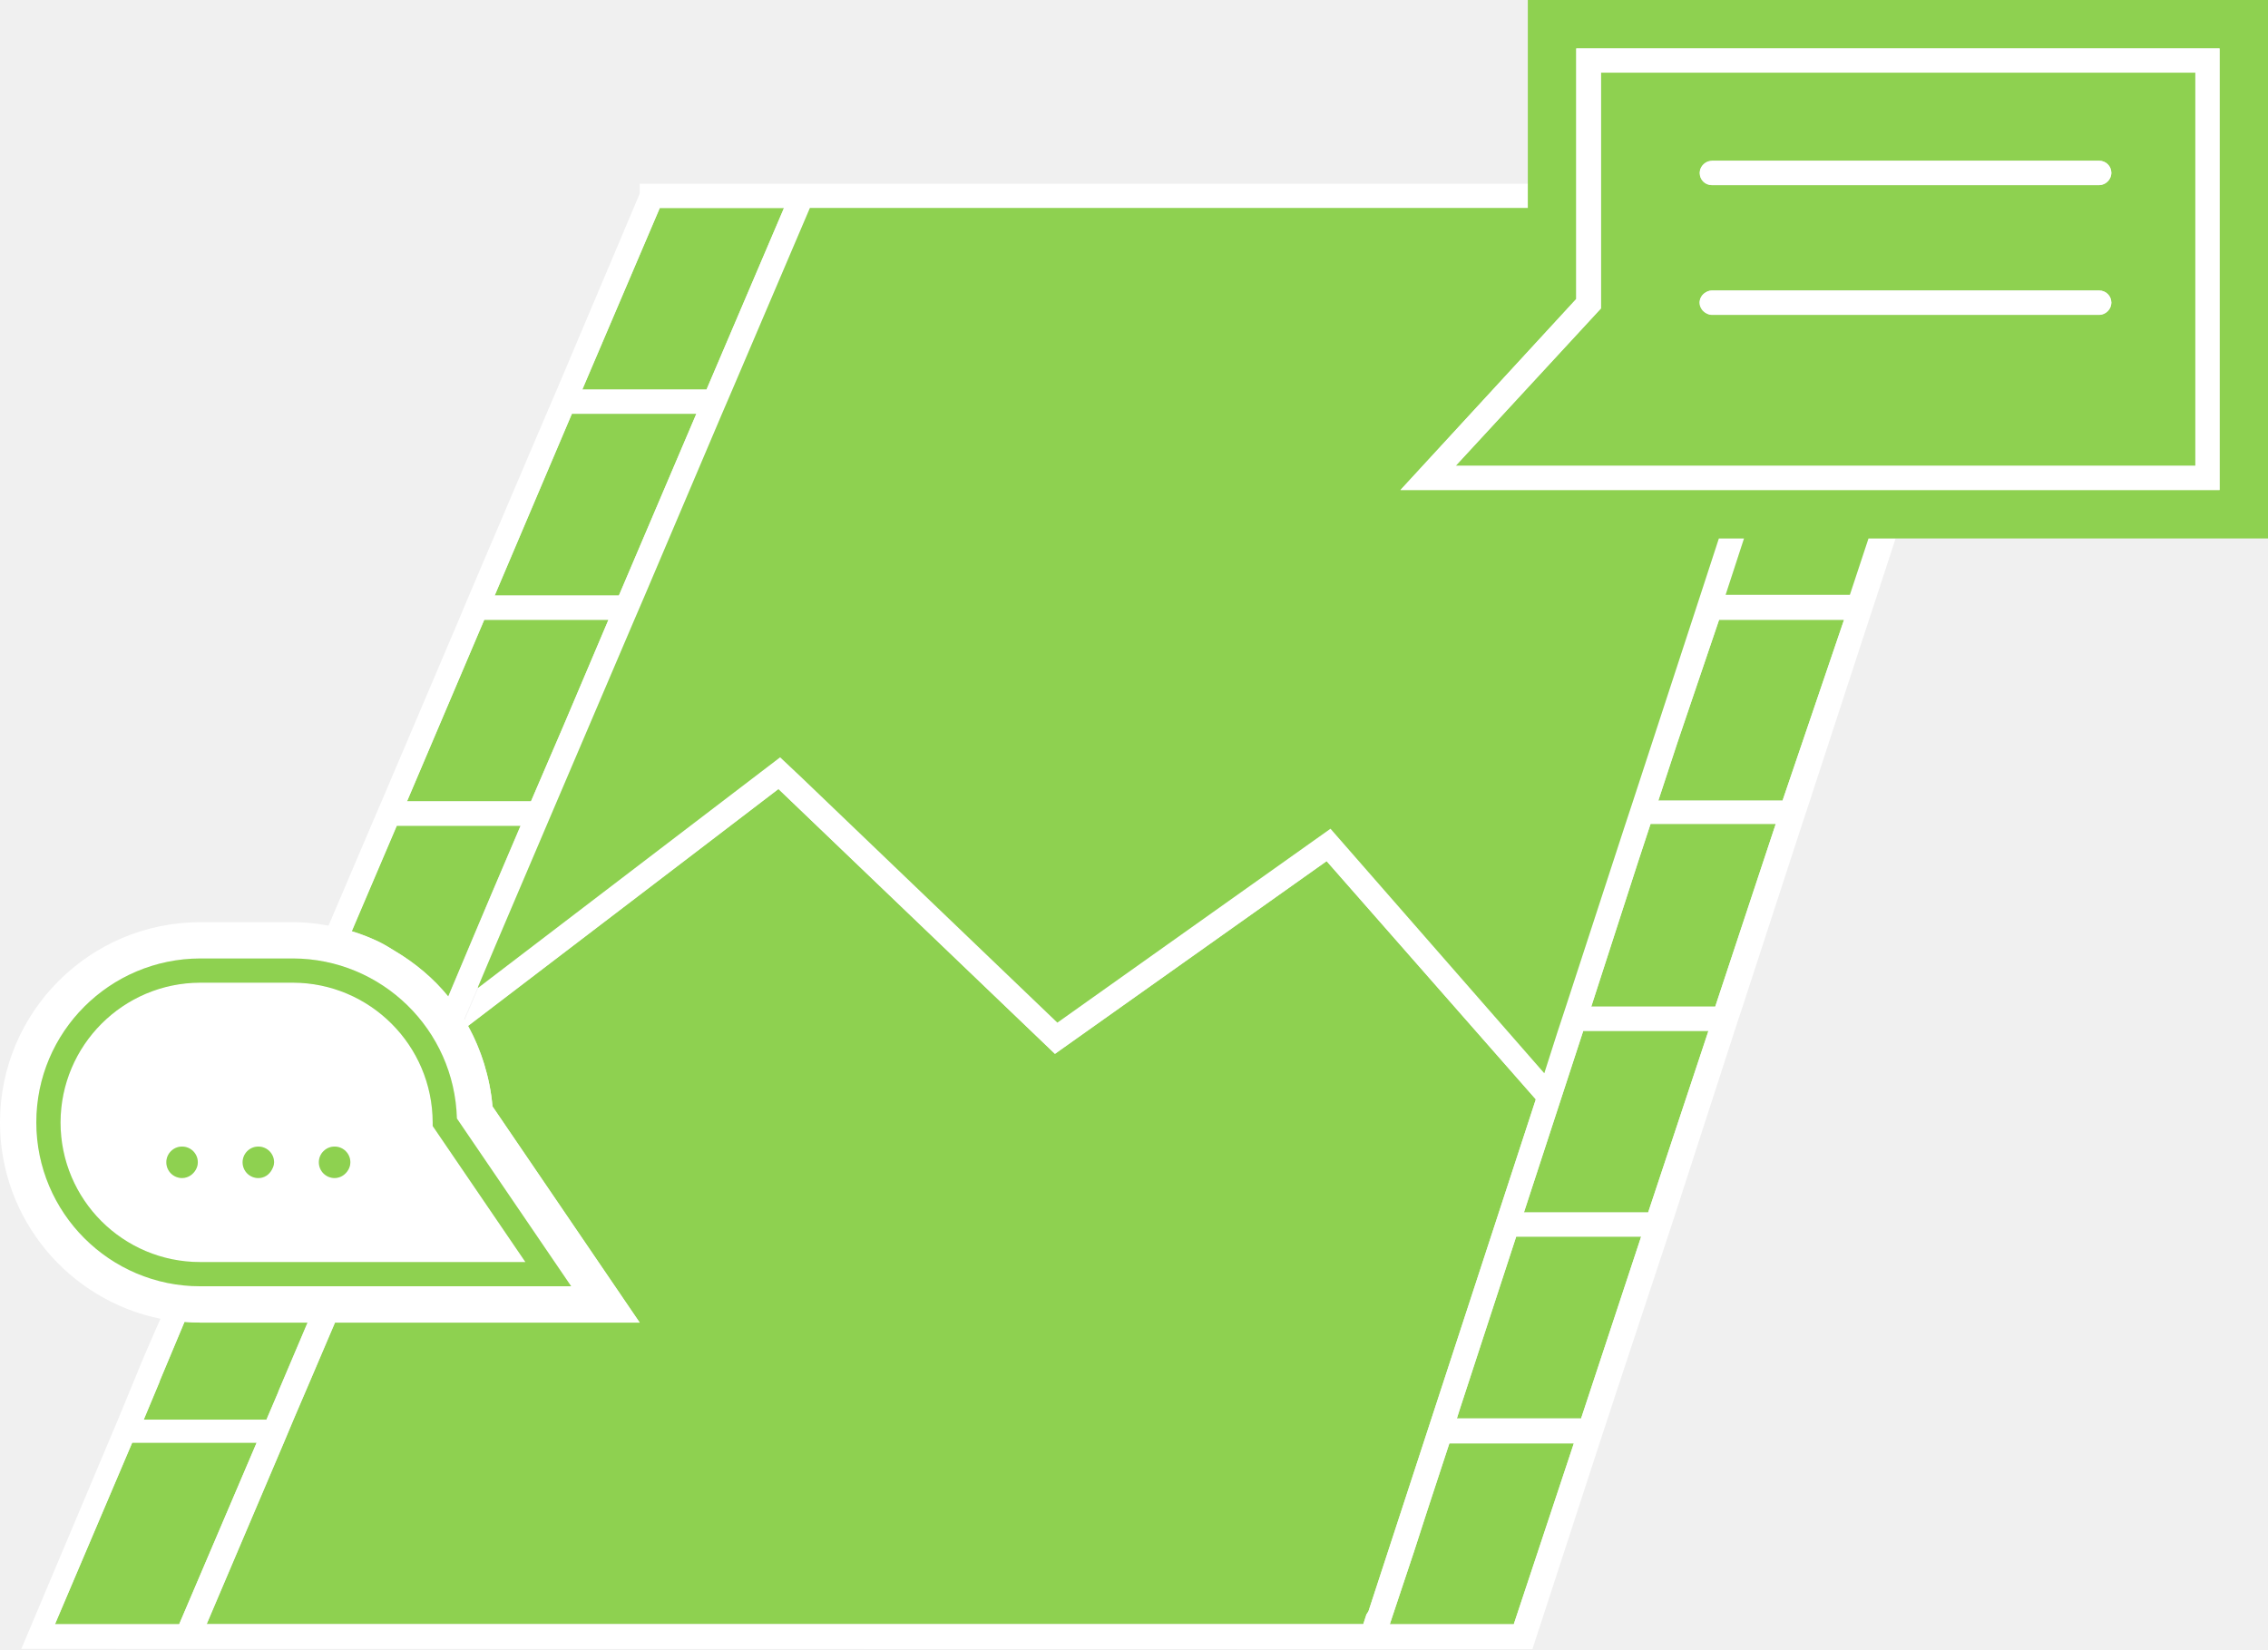
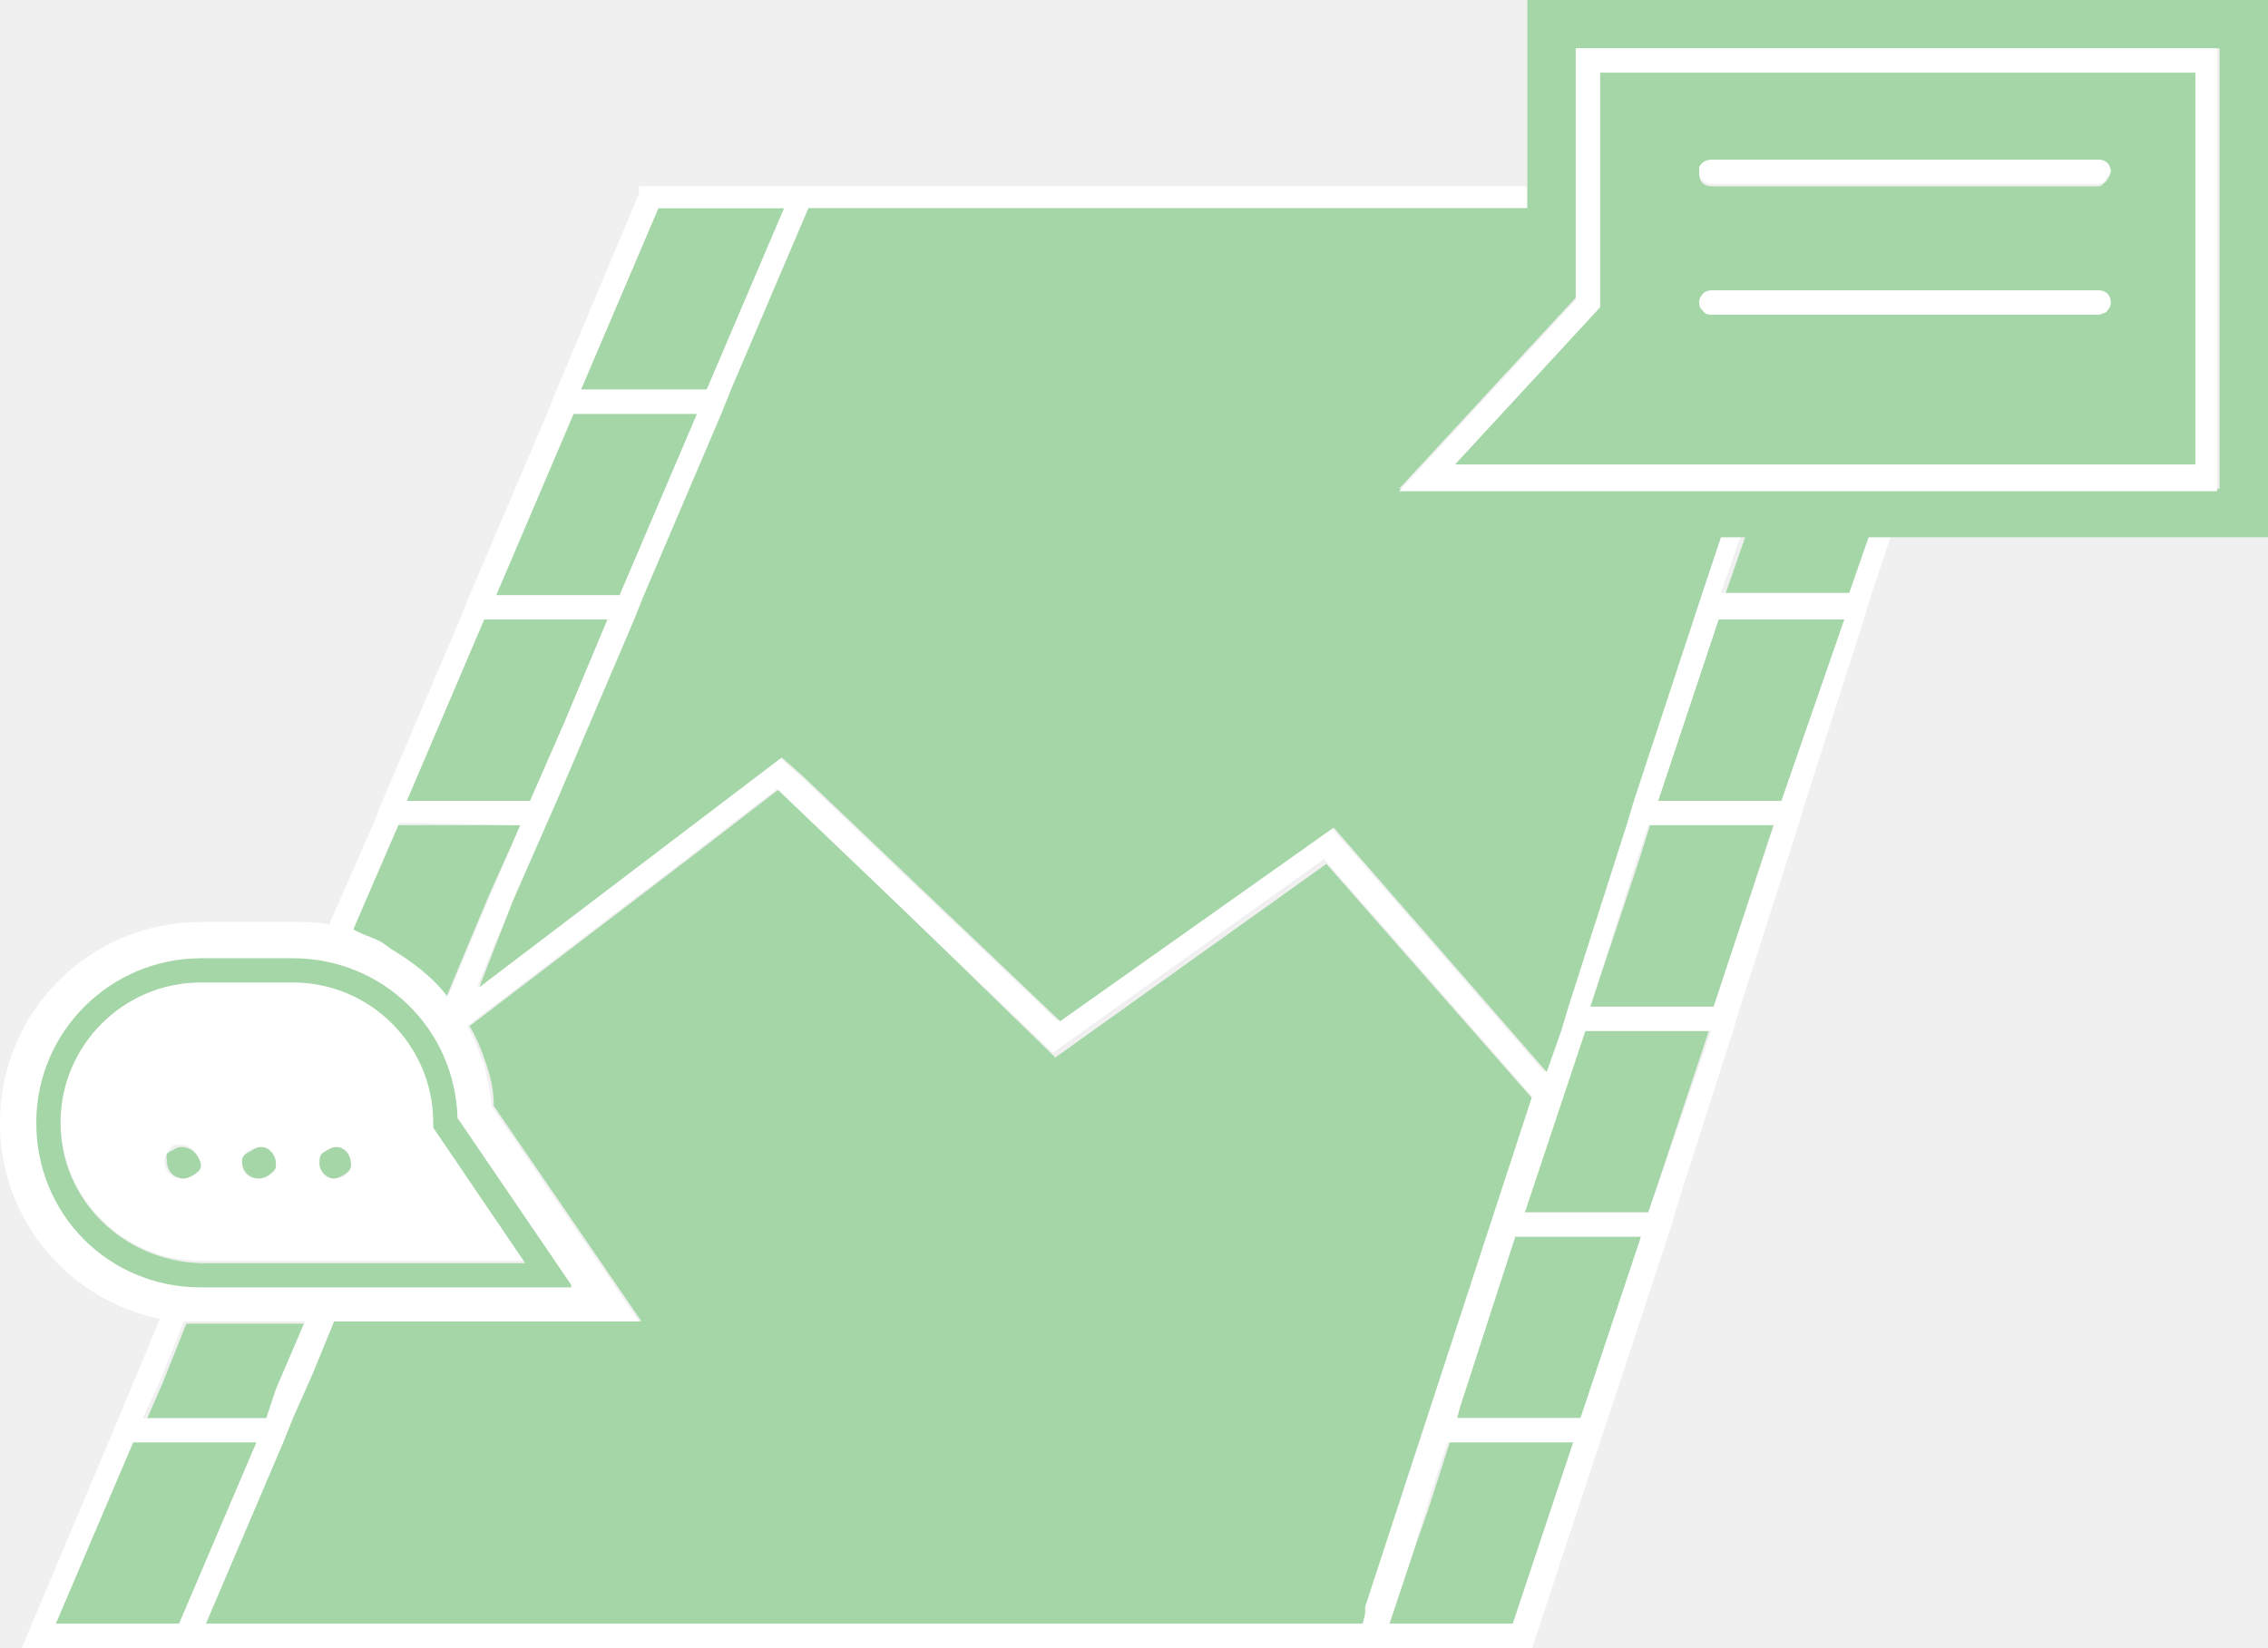
- <svg xmlns="http://www.w3.org/2000/svg" id="Ebene_2" data-name="Ebene 2" viewBox="0 0 93.67 68.12">
-   <defs>
-     <style>
-       .cls-1 {
-         fill: #fff;
-       }
- 
-       .cls-2 {
-         fill: #8ed150;
-       }
- 
-       .cls-3 {
-         fill: none;
-       }
-     </style>
-   </defs>
-   <g id="Ebene_1-2" data-name="Ebene 1">
+ <svg xmlns="http://www.w3.org/2000/svg" version="1.1" id="Ebene_2" x="0px" y="0px" viewBox="0 0 93.7 68.1" style="enable-background:new 0 0 93.7 68.1;" xml:space="preserve">
+   <style type="text/css">
+ 	.st0{fill:none;}
+ 	.st1{fill:#A5D6A7;}
+ 	.st2{fill:#FFFFFF;}
+ </style>
+   <g id="Ebene_1-2">
    <g>
-       <polygon class="cls-3" points="11 58.64 11.49 57.48 11 58.64 11 58.64" />
-       <path class="cls-3" d="m8.27,54.63h4.44s-4.44,0-4.44,0c-.22,0-.43-.01-.65-.03l-1.03,2.46,1.03-2.46c.21.02.43.03.64.03Z" />
-       <path class="cls-3" d="m7.52,47.36c-.18,0-.34.07-.46.19.12-.12.28-.19.46-.19.36,0,.65.29.65.65,0,.11-.03.21-.08.3.05-.09.09-.19.09-.3,0-.36-.3-.65-.65-.65Z" />
-       <path class="cls-3" d="m11.32,48.01c0,.11-.04.21-.09.3.05-.09.09-.19.09-.31,0-.36-.3-.65-.65-.65-.18,0-.34.07-.46.19.12-.12.28-.19.46-.19.36,0,.65.29.65.65Z" />
-       <polygon class="cls-3" points="26.42 54.63 26.41 54.63 13.83 54.63 12.89 56.84 13.83 54.63 26.42 54.63" />
-       <polygon class="cls-3" points="5.46 59.59 5.46 59.59 5.5 59.59 10.6 59.59 7.4 67.09 7.4 67.09 10.6 59.59 5.46 59.59" />
-       <polygon class="cls-3" points="54.79 35.57 43.57 43.53 32.15 32.59 28.66 35.26 32.15 32.59 43.57 43.53 54.79 35.57 63.43 45.41 56.52 66.55 56.43 66.69 56.3 67.09 56.3 67.09 56.43 66.69 56.52 66.55 63.43 45.41 54.79 35.57" />
-       <path class="cls-3" d="m19.33,42.38c.27.5.5,1.03.67,1.58-.17-.56-.4-1.09-.67-1.59h0Z" />
-       <polygon class="cls-3" points="59.86 59.62 65 59.62 62.52 67.09 62.52 67.09 65 59.62 59.86 59.62 59.86 59.62" />
-       <polygon class="cls-3" points="32.38 8.59 29.18 16.09 29.18 16.09 32.38 8.59 27.25 8.59 27.25 8.59 32.38 8.59" />
-       <polygon class="cls-3" points="28.76 17.09 25.56 24.6 25.56 24.6 28.76 17.09 23.62 17.09 23.62 17.09 28.76 17.09" />
-       <polygon class="cls-3" points="25.13 25.6 23.31 29.89 21.93 33.1 21.93 33.1 23.31 29.89 25.13 25.6 20 25.6 20 25.6 25.13 25.6" />
-       <polygon class="cls-3" points="21.51 34.1 20.33 36.87 19.53 38.77 20.33 36.87 21.51 34.1 16.38 34.1 16.38 34.1 21.51 34.1" />
-       <path class="cls-3" d="m14.47,48.01c0,.11-.03.21-.08.3.05-.09.09-.19.09-.3,0-.36-.3-.65-.65-.65-.18,0-.34.07-.46.19.12-.12.28-.19.46-.19.36,0,.65.29.65.65Z" />
-       <path class="cls-3" d="m16.31,39.28c.84.5,1.59,1.13,2.2,1.89h0c-.61-.76-1.36-1.39-2.2-1.89Z" />
-       <path class="cls-3" d="m15.67,38.91s0,0,0,0c0,0,0,0,0,0Z" />
-       <polygon class="cls-3" points="68.17 34.03 73.34 34.03 70.84 41.58 70.84 41.58 73.34 34.03 68.17 34.03 68.17 34.03" />
-       <polygon class="cls-3" points="65.39 42.58 70.56 42.58 68.07 50.08 68.07 50.08 70.56 42.58 65.39 42.58 65.39 42.58" />
-       <polygon class="cls-3" points="71 25.6 76.16 25.6 73.62 33.07 73.62 33.07 76.16 25.6 71 25.6 71 25.6" />
-       <path class="cls-3" d="m70.31,12.81s.05.06.09.08c-.03-.02-.06-.05-.09-.08Z" />
-       <path class="cls-3" d="m70.7,6.64h16c.28,0,.5.22.5.5,0,.14-.06.26-.15.35.09-.09.15-.22.15-.36,0-.27-.23-.5-.5-.5h-16c-.21,0-.39.13-.46.31.08-.18.25-.3.46-.31Z" />
-       <path class="cls-3" d="m86.7,12c.28,0,.5.22.5.5,0,.14-.06.26-.15.35.09-.09.15-.22.15-.36,0-.27-.23-.5-.5-.5h-16c-.13,0-.24.05-.32.13.09-.07.2-.12.32-.12h16Z" />
-       <polygon class="cls-3" points="62.62 51.08 67.78 51.08 65.3 58.59 65.3 58.59 67.78 51.08 62.62 51.08 62.62 51.08" />
-       <polygon class="cls-2" points="25.13 25.6 20 25.6 16.81 33.1 21.93 33.1 23.31 29.89 25.13 25.6" />
-       <path class="cls-2" d="m21.51,34.1h-5.13l-1.86,4.36c.4.12.78.27,1.15.45,0,0,0,0,0,0,.22.11.43.24.64.37.84.5,1.59,1.13,2.2,1.88l1.01-2.4.8-1.89,1.18-2.77Z" />
-       <polygon class="cls-2" points="59.86 59.62 58.95 62.39 58.4 64.09 57.4 67.09 62.52 67.09 65 59.62 59.86 59.62" />
-       <polygon class="cls-2" points="65.39 42.58 62.94 50.08 68.07 50.08 70.56 42.58 65.39 42.58" />
-       <polygon class="cls-2" points="23.62 17.09 20.43 24.6 25.56 24.6 28.76 17.09 23.62 17.09" />
-       <polygon class="cls-2" points="27.25 8.59 24.05 16.09 29.18 16.09 32.38 8.59 27.25 8.59" />
-       <polygon class="cls-2" points="5.5 59.59 5.46 59.59 2.27 67.09 7.4 67.09 10.6 59.59 5.5 59.59" />
-       <polygon class="cls-2" points="62.62 51.08 60.3 58.18 60.17 58.59 65.3 58.59 67.78 51.08 62.62 51.08" />
-       <path class="cls-2" d="m11.49,57.48l1.21-2.85h-4.44c-.22,0-.43-.02-.64-.03l-1.03,2.46-.66,1.58h5.07l.5-1.16Z" />
-       <polygon class="cls-2" points="71 25.6 69.28 30.67 68.49 33.07 73.62 33.07 76.16 25.6 71 25.6" />
-       <polygon class="cls-2" points="68.17 34.03 67.66 35.58 65.72 41.58 70.84 41.58 73.34 34.03 68.17 34.03" />
-       <path class="cls-2" d="m56.52,66.55l6.91-21.14-8.64-9.84-11.22,7.96-11.42-10.94-3.49,2.66-9.33,7.12c.28.5.5,1.03.67,1.59.17.56.29,1.14.34,1.74l6.08,8.93h0,0s-12.58,0-12.58,0l-.94,2.2-.75,1.75-.42,1-3.19,7.5h47.77l.13-.4.09-.14Z" />
-       <path class="cls-1" d="m66.75,57.52l2.31-6.98.14-.43,2.43-7.5.33-1,2.45-7.51.33-1,2.45-7.5.33-1,.77-2.36h-1.12l-.77,2.33h-5.13l.76-2.33h-1.04l-.77,2.36-2.78,8.5-.33,1-2.45,7.51-.33,1-.55,1.72-8.83-10.1-11.28,8.01-10.57-10.13-.88-.83-12.47,9.52-.56,1.32s-.01-.02-.02-.02l.57-1.33.73-1.73.77-1.81,1.76-4.13,3.2-7.5.43-1,3.19-7.51.43-1,3.2-7.5h29.65v-1H26.42v.41l-3.42,8.09-.43,1-3.2,7.51-.42,1-3.19,7.5-.43,1-1.76,4.13h-.03c-.47-.09-.95-.14-1.44-.14h-3.83c-4.57.01-8.27,3.71-8.27,8.27,0,4,2.84,7.34,6.62,8.11,0,0,0,0,0,0h.01l-.21.47-.54,1.25-1,2.43-4,9.49h0s62.41.01,62.41.01l2.77-8.5.69-2.1ZM32.38,8.59l-3.2,7.5h-5.13l3.2-7.5h0s5.13,0,5.13,0Zm-3.62,8.5l-3.2,7.51h-5.13l3.19-7.51h0s5.14,0,5.14,0Zm-3.63,8.51l-1.82,4.29-1.38,3.21h-5.12l3.19-7.5h0s5.13,0,5.13,0Zm-3.62,8.5l-1.18,2.77-.8,1.9-1.01,2.4h0c-.61-.75-1.36-1.38-2.2-1.88-.21-.13-.42-.26-.64-.37,0,0,0,0,0,0-.37-.18-.75-.33-1.15-.45l1.86-4.36h0s5.13,0,5.13,0ZM1.5,46.36c0-3.73,3.03-6.76,6.77-6.77h3.83c3.67.01,6.67,2.94,6.77,6.61l4.72,6.93h-15.32c-3.74,0-6.77-3.03-6.77-6.77Zm5.09,10.7l1.03-2.46c.22.02.43.03.65.03h4.44,0s-1.21,2.85-1.21,2.85l-.49,1.16h-5.07l.66-1.58Zm.81,10.03H2.27l3.19-7.5h0s5.14,0,5.14,0l-3.2,7.5h0Zm49.03-.4l-.13.4H8.53l3.19-7.5.42-1,.75-1.75.94-2.21h12.59l-6.08-8.93c-.05-.6-.17-1.18-.34-1.74-.17-.55-.4-1.08-.67-1.58h0s9.33-7.12,9.33-7.12l3.49-2.67,11.42,10.94,11.22-7.96,8.64,9.84-6.91,21.14-.09.14Zm6.09.4h-5.12l1-3,.55-1.7.91-2.77h0s5.14,0,5.14,0l-2.48,7.47Zm2.78-8.5h-5.13l.13-.41,2.32-7.1h0s5.16,0,5.16,0l-2.48,7.51Zm2.77-8.51h-5.13l2.45-7.5h0s5.17,0,5.17,0l-2.49,7.5Zm2.77-8.5h-5.12l1.94-6,.51-1.55h0s5.17,0,5.17,0l-2.5,7.55Zm2.78-8.51h-5.13l.79-2.4,1.72-5.07h0s5.16,0,5.16,0l-2.54,7.47Z" />
-       <path class="cls-2" d="m19.75,40.8l12.47-9.52.88.83,10.57,10.13,11.28-8.01,8.83,10.1.55-1.72.33-1,2.45-7.51.33-1,2.78-8.5.77-2.36h1.04l-.76,2.33h5.13l.77-2.33h16.5V0h-30.57v7.58h0v1.01h-29.65l-3.2,7.5-.43,1-3.19,7.51-.43,1-3.2,7.5-1.76,4.13-.77,1.81-.73,1.73v.03Zm71.92-20.56h-33.83l7.26-7.89V2h26.57v18.24Z" />
-       <path class="cls-2" d="m90.67,19.24V3h-24.55v9.74l-6,6.5h30.55Zm-19.97-12.6h16c.27,0,.5.23.5.5,0,.14-.06.27-.15.36-.09.09-.22.15-.35.15h-16c-.28,0-.5-.22-.5-.5,0-.07.02-.13.04-.19.08-.18.25-.3.46-.31Zm-.32,5.49c.09-.08.2-.13.32-.13h16c.27,0,.5.23.5.5,0,.14-.06.27-.15.36-.09.09-.22.15-.35.15h-16c-.11,0-.21-.05-.3-.11-.03-.02-.06-.05-.09-.08-.07-.09-.12-.19-.12-.31,0-.15.07-.28.18-.38Z" />
-       <path class="cls-1" d="m65.1,12.35l-7.26,7.89h33.83V2h-26.57v10.35Zm1.02-9.35h24.55v16.24h-30.55l6-6.5V3Z" />
-       <path class="cls-1" d="m70.7,7.64h16c.14,0,.26-.06.35-.15.09-.09.15-.21.15-.35,0-.28-.22-.5-.5-.5h-16c-.2,0-.38.13-.46.31-.03.06-.04.13-.04.19,0,.28.22.5.5.5Z" />
-       <path class="cls-1" d="m70.4,12.89c.08.06.18.11.3.11h16c.14,0,.26-.06.35-.15.09-.09.15-.21.15-.35,0-.28-.22-.5-.5-.5h-16c-.12,0-.23.05-.32.12-.11.09-.18.22-.18.38,0,.12.05.22.12.31.03.03.05.06.09.08Z" />
-       <path class="cls-1" d="m21.7,52.13l-3.83-5.62v-.15c-.01-3.18-2.59-5.76-5.77-5.77h-3.83c-3.19.01-5.76,2.59-5.77,5.77,0,3.19,2.58,5.77,5.77,5.77h13.43Zm-8.34-4.58c.12-.12.28-.19.46-.19.35,0,.65.29.65.65,0,.11-.04.21-.09.3-.11.21-.32.35-.57.35-.36,0-.65-.29-.65-.65,0-.18.07-.34.19-.46Zm-3.15,0c.12-.12.28-.19.46-.19.35,0,.65.29.65.65,0,.11-.04.21-.09.31-.11.2-.32.35-.56.35-.36,0-.65-.29-.65-.65,0-.18.07-.34.19-.46Zm-2.69,1.11c-.36,0-.65-.29-.65-.65,0-.18.07-.34.19-.46.12-.12.28-.19.46-.19.35,0,.65.29.65.65,0,.11-.04.21-.09.3-.11.21-.32.35-.57.35Z" />
-       <path class="cls-2" d="m23.59,53.13l-4.72-6.93c-.1-3.67-3.1-6.6-6.77-6.61h-3.83c-3.74.01-6.77,3.04-6.77,6.77s3.03,6.77,6.77,6.77h15.32Zm-21.09-6.77c.01-3.18,2.58-5.76,5.77-5.77h3.83c3.18.01,5.76,2.59,5.77,5.77v.15l3.83,5.62h-13.43c-3.19,0-5.77-2.58-5.77-5.77Z" />
-       <path class="cls-2" d="m7.52,47.36c-.18,0-.34.07-.46.19-.12.12-.19.28-.19.46,0,.36.29.65.65.65.25,0,.46-.15.57-.35.05-.09.08-.19.08-.3,0-.36-.29-.65-.65-.65Z" />
-       <path class="cls-2" d="m10.67,48.66c.25,0,.45-.14.56-.35.05-.09.09-.19.09-.3,0-.36-.29-.65-.65-.65-.18,0-.34.07-.46.19-.12.12-.19.28-.19.46,0,.36.29.65.65.65Z" />
-       <path class="cls-2" d="m13.82,48.66c.25,0,.46-.15.57-.35.05-.09.08-.19.08-.3,0-.36-.29-.65-.65-.65-.18,0-.34.07-.46.19-.12.12-.19.28-.19.46,0,.36.29.65.65.65Z" />
+       <polygon class="st0" points="11,58.6 11.5,57.5 11,58.6   " />
+       <path class="st0" d="M8.3,54.6h4.4H8.3c-0.2,0-0.4,0-0.7,0l-1,2.5l1-2.5C7.8,54.6,8.1,54.6,8.3,54.6L8.3,54.6z" />
+       <path class="st0" d="M7.5,47.4c-0.2,0-0.3,0.1-0.5,0.2C7.2,47.4,7.3,47.4,7.5,47.4c0.4,0,0.7,0.3,0.7,0.7c0,0.1,0,0.2-0.1,0.3    c0.1-0.1,0.1-0.2,0.1-0.3C8.2,47.7,7.9,47.4,7.5,47.4L7.5,47.4z" />
+       <path class="st0" d="M11.3,48c0,0.1,0,0.2-0.1,0.3C11.3,48.2,11.3,48.1,11.3,48c0-0.4-0.3-0.7-0.6-0.7c-0.2,0-0.3,0.1-0.5,0.2    c0.1-0.1,0.3-0.2,0.5-0.2C11,47.3,11.3,47.6,11.3,48L11.3,48z" />
+       <polygon class="st0" points="26.4,54.6 26.4,54.6 13.8,54.6 12.9,56.8 13.8,54.6   " />
+       <polygon class="st0" points="5.5,59.6 5.5,59.6 5.5,59.6 10.6,59.6 7.4,67.1 7.4,67.1 10.6,59.6   " />
+       <polygon class="st0" points="54.8,35.6 43.6,43.5 32.2,32.6 28.7,35.3 32.2,32.6 43.6,43.5 54.8,35.6 63.4,45.4 56.5,66.6     56.4,66.7 56.3,67.1 56.3,67.1 56.4,66.7 56.5,66.6 63.4,45.4   " />
+       <path class="st0" d="M19.3,42.4c0.3,0.5,0.5,1,0.7,1.6C19.8,43.4,19.6,42.9,19.3,42.4L19.3,42.4L19.3,42.4z" />
+       <polygon class="st0" points="59.9,59.6 65,59.6 62.5,67.1 62.5,67.1 65,59.6 59.9,59.6   " />
+       <polygon class="st0" points="32.4,8.6 29.2,16.1 29.2,16.1 32.4,8.6 27.2,8.6 27.2,8.6   " />
+       <polygon class="st0" points="28.8,17.1 25.6,24.6 25.6,24.6 28.8,17.1 23.6,17.1 23.6,17.1   " />
+       <polygon class="st0" points="25.1,25.6 23.3,29.9 21.9,33.1 21.9,33.1 23.3,29.9 25.1,25.6 20,25.6 20,25.6   " />
+       <polygon class="st0" points="21.5,34.1 20.3,36.9 19.5,38.8 20.3,36.9 21.5,34.1 16.4,34.1 16.4,34.1   " />
+       <path class="st0" d="M14.5,48c0,0.1,0,0.2-0.1,0.3C14.4,48.2,14.5,48.1,14.5,48c0-0.4-0.3-0.7-0.6-0.7c-0.2,0-0.3,0.1-0.5,0.2    c0.1-0.1,0.3-0.2,0.5-0.2C14.2,47.4,14.5,47.6,14.5,48L14.5,48z" />
+       <path class="st0" d="M16.3,39.3c0.8,0.5,1.6,1.1,2.2,1.9l0,0C17.9,40.4,17.1,39.8,16.3,39.3z" />
+       <path class="st0" d="M15.7,38.9L15.7,38.9L15.7,38.9z" />
+       <polygon class="st0" points="68.2,34 73.3,34 70.8,41.6 70.8,41.6 73.3,34 68.2,34   " />
+       <polygon class="st0" points="65.4,42.6 70.6,42.6 68.1,50.1 68.1,50.1 70.6,42.6 65.4,42.6   " />
+       <polygon class="st0" points="71,25.6 76.2,25.6 73.6,33.1 73.6,33.1 76.2,25.6 71,25.6   " />
+       <path class="st0" d="M70.3,12.8C70.3,12.8,70.4,12.9,70.3,12.8C70.4,12.9,70.3,12.8,70.3,12.8z" />
+       <path class="st0" d="M70.7,6.6h16c0.3,0,0.5,0.2,0.5,0.5c0,0.1-0.1,0.3-0.2,0.3c0.1-0.1,0.2-0.2,0.2-0.4c0-0.3-0.2-0.5-0.5-0.5    L70.7,6.6c-0.2,0-0.4,0.1-0.5,0.3C70.3,6.8,70.5,6.6,70.7,6.6L70.7,6.6z" />
+       <path class="st0" d="M86.7,12c0.3,0,0.5,0.2,0.5,0.5c0,0.1-0.1,0.3-0.2,0.4c0.1-0.1,0.2-0.2,0.2-0.4C87.2,12.2,87,12,86.7,12    l-16,0c-0.1,0-0.2,0.1-0.3,0.1c0.1-0.1,0.2-0.1,0.3-0.1C70.7,12,86.7,12,86.7,12z" />
+       <polygon class="st0" points="62.6,51.1 67.8,51.1 65.3,58.6 65.3,58.6 67.8,51.1 62.6,51.1   " />
+       <polygon class="st1" points="25.1,25.6 20,25.6 16.8,33.1 21.9,33.1 23.3,29.9   " />
+       <path class="st1" d="M21.5,34.1h-5.1l-1.9,4.4c0.4,0.1,0.8,0.3,1.1,0.5l0,0c0.2,0.1,0.4,0.2,0.6,0.4c0.8,0.5,1.6,1.1,2.2,1.9    l1-2.4l0.8-1.9L21.5,34.1L21.5,34.1z" />
+       <polygon class="st1" points="59.9,59.6 59,62.4 58.4,64.1 57.4,67.1 62.5,67.1 65,59.6   " />
+       <polygon class="st1" points="65.4,42.6 62.9,50.1 68.1,50.1 70.6,42.6   " />
+       <polygon class="st1" points="23.6,17.1 20.4,24.6 25.6,24.6 28.8,17.1   " />
+       <polygon class="st1" points="27.2,8.6 24,16.1 29.2,16.1 32.4,8.6   " />
+       <polygon class="st1" points="5.5,59.6 5.5,59.6 2.3,67.1 7.4,67.1 10.6,59.6   " />
+       <polygon class="st1" points="62.6,51.1 60.3,58.2 60.2,58.6 65.3,58.6 67.8,51.1   " />
+       <path class="st1" d="M11.5,57.5l1.2-2.8H8.3c-0.2,0-0.4,0-0.6,0l-1,2.5l-0.7,1.6H11L11.5,57.5L11.5,57.5z" />
+       <polygon class="st1" points="71,25.6 69.3,30.7 68.5,33.1 73.6,33.1 76.2,25.6   " />
+       <polygon class="st1" points="68.2,34 67.7,35.6 65.7,41.6 70.8,41.6 73.3,34   " />
+       <path class="st1" d="M56.5,66.6l6.9-21.1l-8.6-9.8l-11.2,8L32.2,32.6l-3.5,2.7l-9.3,7.1c0.3,0.5,0.5,1,0.7,1.6s0.3,1.1,0.3,1.7    l6.1,8.9l0,0l0,0H13.8l-0.9,2.2l-0.8,1.8l-0.4,1l-3.2,7.5h47.8l0.1-0.4L56.5,66.6L56.5,66.6z" />
+       <path class="st2" d="M66.8,57.5l2.3-7l0.1-0.4l2.4-7.5l0.3-1l2.4-7.5l0.3-1l2.4-7.5l0.3-1l0.8-2.4h-1.1l-0.8,2.3h-5.1l0.8-2.3h-1    l-0.8,2.4l-2.8,8.5l-0.3,1l-2.4,7.5l-0.3,1l-0.5,1.7L55,34.2l-11.3,8L33.1,32.1l-0.9-0.8l-12.5,9.5l-0.6,1.3c0,0,0,0,0,0l0.6-1.3    l0.7-1.7l0.8-1.8l1.8-4.1l3.2-7.5l0.4-1l3.2-7.5l0.4-1l3.2-7.5h29.7v-1H26.4V8L23,16.1l-0.4,1l-3.2,7.5l-0.4,1l-3.2,7.5l-0.4,1    l-1.8,4.1h0c-0.5-0.1-0.9-0.1-1.4-0.1H8.3c-4.6,0-8.3,3.7-8.3,8.3c0,4,2.8,7.3,6.6,8.1l0,0h0l-0.2,0.5l-0.5,1.2l-1,2.4l-4,9.5l0,0    l62.4,0l2.8-8.5C66.1,59.6,66.8,57.5,66.8,57.5z M32.4,8.6l-3.2,7.5H24l3.2-7.5l0,0H32.4z M28.8,17.1l-3.2,7.5h-5.1l3.2-7.5l0,0    C23.6,17.1,28.8,17.1,28.8,17.1z M25.1,25.6l-1.8,4.3l-1.4,3.2h-5.1l3.2-7.5l0,0C20,25.6,25.1,25.6,25.1,25.6z M21.5,34.1    l-1.2,2.8l-0.8,1.9l-1,2.4l0,0c-0.6-0.8-1.4-1.4-2.2-1.9c-0.2-0.1-0.4-0.3-0.6-0.4l0,0c-0.4-0.2-0.8-0.3-1.1-0.5l1.9-4.4l0,0    L21.5,34.1L21.5,34.1z M1.5,46.4c0-3.7,3-6.8,6.8-6.8h3.8c3.7,0,6.7,2.9,6.8,6.6l4.7,6.9H8.3C4.5,53.1,1.5,50.1,1.5,46.4z     M6.6,57.1l1-2.5c0.2,0,0.4,0,0.6,0h4.4l0,0l-1.2,2.8L11,58.6H5.9L6.6,57.1L6.6,57.1z M7.4,67.1H2.3l3.2-7.5l0,0h5.1L7.4,67.1    C7.4,67.1,7.4,67.1,7.4,67.1z M56.4,66.7l-0.1,0.4H8.5l3.2-7.5l0.4-1l0.8-1.8l0.9-2.2h12.6l-6.1-8.9c0-0.6-0.2-1.2-0.3-1.7    c-0.2-0.5-0.4-1.1-0.7-1.6l0,0l9.3-7.1l3.5-2.7l11.4,10.9l11.2-8l8.6,9.8l-6.9,21.1L56.4,66.7z M62.5,67.1h-5.1l1-3l0.5-1.7    l0.9-2.8l0,0H65L62.5,67.1z M65.3,58.6h-5.1l0.1-0.4l2.3-7.1l0,0h5.2C67.8,51.1,65.3,58.6,65.3,58.6z M68.1,50.1h-5.1l2.5-7.5l0,0    h5.2L68.1,50.1z M70.8,41.6h-5.1l1.9-6l0.5-1.5l0,0h5.2L70.8,41.6z M73.6,33.1h-5.1l0.8-2.4l1.7-5.1l0,0h5.2    C76.2,25.6,73.6,33.1,73.6,33.1z" />
+       <path class="st1" d="M19.8,40.8l12.5-9.5l0.9,0.8l10.6,10.1l11.3-8l8.8,10.1l0.6-1.7l0.3-1l2.4-7.5l0.3-1l2.8-8.5l0.8-2.4h1    l-0.8,2.3h5.1l0.8-2.3h16.5V0H63.1v7.6l0,0v1H33.4l-3.2,7.5l-0.4,1l-3.2,7.5l-0.4,1L23,33.1l-1.8,4.1L20.5,39L19.8,40.8L19.8,40.8    L19.8,40.8z M91.7,20.2H57.8l7.3-7.9V2h26.6V20.2z" />
+       <path class="st1" d="M90.7,19.2V3H66.1v9.7l-6,6.5H90.7z M70.7,6.6h16c0.3,0,0.5,0.2,0.5,0.5c0,0.1-0.1,0.3-0.2,0.4    c-0.1,0.1-0.2,0.2-0.3,0.2h-16c-0.3,0-0.5-0.2-0.5-0.5c0-0.1,0-0.1,0-0.2C70.3,6.8,70.5,6.7,70.7,6.6L70.7,6.6z M70.4,12.1    c0.1-0.1,0.2-0.1,0.3-0.1h16c0.3,0,0.5,0.2,0.5,0.5c0,0.1-0.1,0.3-0.2,0.4C87,12.9,86.8,13,86.7,13h-16c-0.1,0-0.2-0.1-0.3-0.1    c0,0-0.1-0.1-0.1-0.1c-0.1-0.1-0.1-0.2-0.1-0.3C70.2,12.4,70.3,12.2,70.4,12.1L70.4,12.1z" />
+       <path class="st2" d="M65.1,12.4l-7.3,7.9h33.8V2H65.1V12.4z M66.1,3h24.6v16.2H60.1l6-6.5V3z" />
+       <path class="st2" d="M70.7,7.6h16c0.1,0,0.3-0.1,0.3-0.2s0.2-0.2,0.2-0.3c0-0.3-0.2-0.5-0.5-0.5h-16c-0.2,0-0.4,0.1-0.5,0.3    c0,0.1,0,0.1,0,0.2C70.2,7.4,70.4,7.6,70.7,7.6z" />
+       <path class="st2" d="M70.4,12.9c0.1,0.1,0.2,0.1,0.3,0.1h16c0.1,0,0.3-0.1,0.3-0.1c0.1-0.1,0.2-0.2,0.2-0.4c0-0.3-0.2-0.5-0.5-0.5    h-16c-0.1,0-0.2,0.1-0.3,0.1c-0.1,0.1-0.2,0.2-0.2,0.4C70.2,12.6,70.3,12.7,70.4,12.9C70.4,12.8,70.4,12.9,70.4,12.9L70.4,12.9z" />
+       <path class="st2" d="M21.7,52.1l-3.8-5.6v-0.2c0-3.2-2.6-5.8-5.8-5.8H8.3c-3.2,0-5.8,2.6-5.8,5.8c0,3.2,2.6,5.8,5.8,5.8H21.7z     M13.4,47.6c0.1-0.1,0.3-0.2,0.5-0.2c0.4,0,0.6,0.3,0.6,0.7c0,0.1,0,0.2-0.1,0.3c-0.1,0.2-0.3,0.3-0.6,0.3c-0.4,0-0.6-0.3-0.6-0.7    C13.2,47.8,13.2,47.7,13.4,47.6L13.4,47.6z M10.2,47.6c0.1-0.1,0.3-0.2,0.5-0.2c0.4,0,0.6,0.3,0.6,0.7c0,0.1,0,0.2-0.1,0.3    c-0.1,0.2-0.3,0.3-0.6,0.3c-0.4,0-0.6-0.3-0.6-0.7C10,47.8,10.1,47.7,10.2,47.6L10.2,47.6z M7.5,48.7c-0.4,0-0.7-0.3-0.7-0.7    c0-0.2,0.1-0.3,0.2-0.5s0.3-0.2,0.5-0.2c0.3,0,0.7,0.3,0.7,0.7c0,0.1,0,0.2-0.1,0.3C8,48.5,7.8,48.7,7.5,48.7L7.5,48.7z" />
+       <path class="st1" d="M23.6,53.1l-4.7-6.9c-0.1-3.7-3.1-6.6-6.8-6.6H8.3c-3.7,0-6.8,3-6.8,6.8s3,6.8,6.8,6.8H23.6z M2.5,46.4    c0-3.2,2.6-5.8,5.8-5.8h3.8c3.2,0,5.8,2.6,5.8,5.8v0.2l3.8,5.6H8.3C5.1,52.1,2.5,49.6,2.5,46.4z" />
+       <path class="st1" d="M7.5,47.4c-0.2,0-0.3,0.1-0.5,0.2S6.9,47.8,6.9,48c0,0.4,0.3,0.7,0.7,0.7c0.2,0,0.5-0.2,0.6-0.3    c0.1-0.1,0.1-0.2,0.1-0.3C8.2,47.7,7.9,47.4,7.5,47.4z" />
+       <path class="st1" d="M10.7,48.7c0.2,0,0.4-0.1,0.6-0.3c0.1-0.1,0.1-0.2,0.1-0.3c0-0.4-0.3-0.7-0.6-0.7c-0.2,0-0.3,0.1-0.5,0.2    S10,47.8,10,48C10,48.4,10.3,48.7,10.7,48.7z" />
+       <path class="st1" d="M13.8,48.7c0.2,0,0.5-0.2,0.6-0.3c0.1-0.1,0.1-0.2,0.1-0.3c0-0.4-0.3-0.7-0.6-0.7c-0.2,0-0.3,0.1-0.5,0.2    s-0.2,0.3-0.2,0.5C13.2,48.4,13.5,48.7,13.8,48.7z" />
    </g>
  </g>
</svg>
